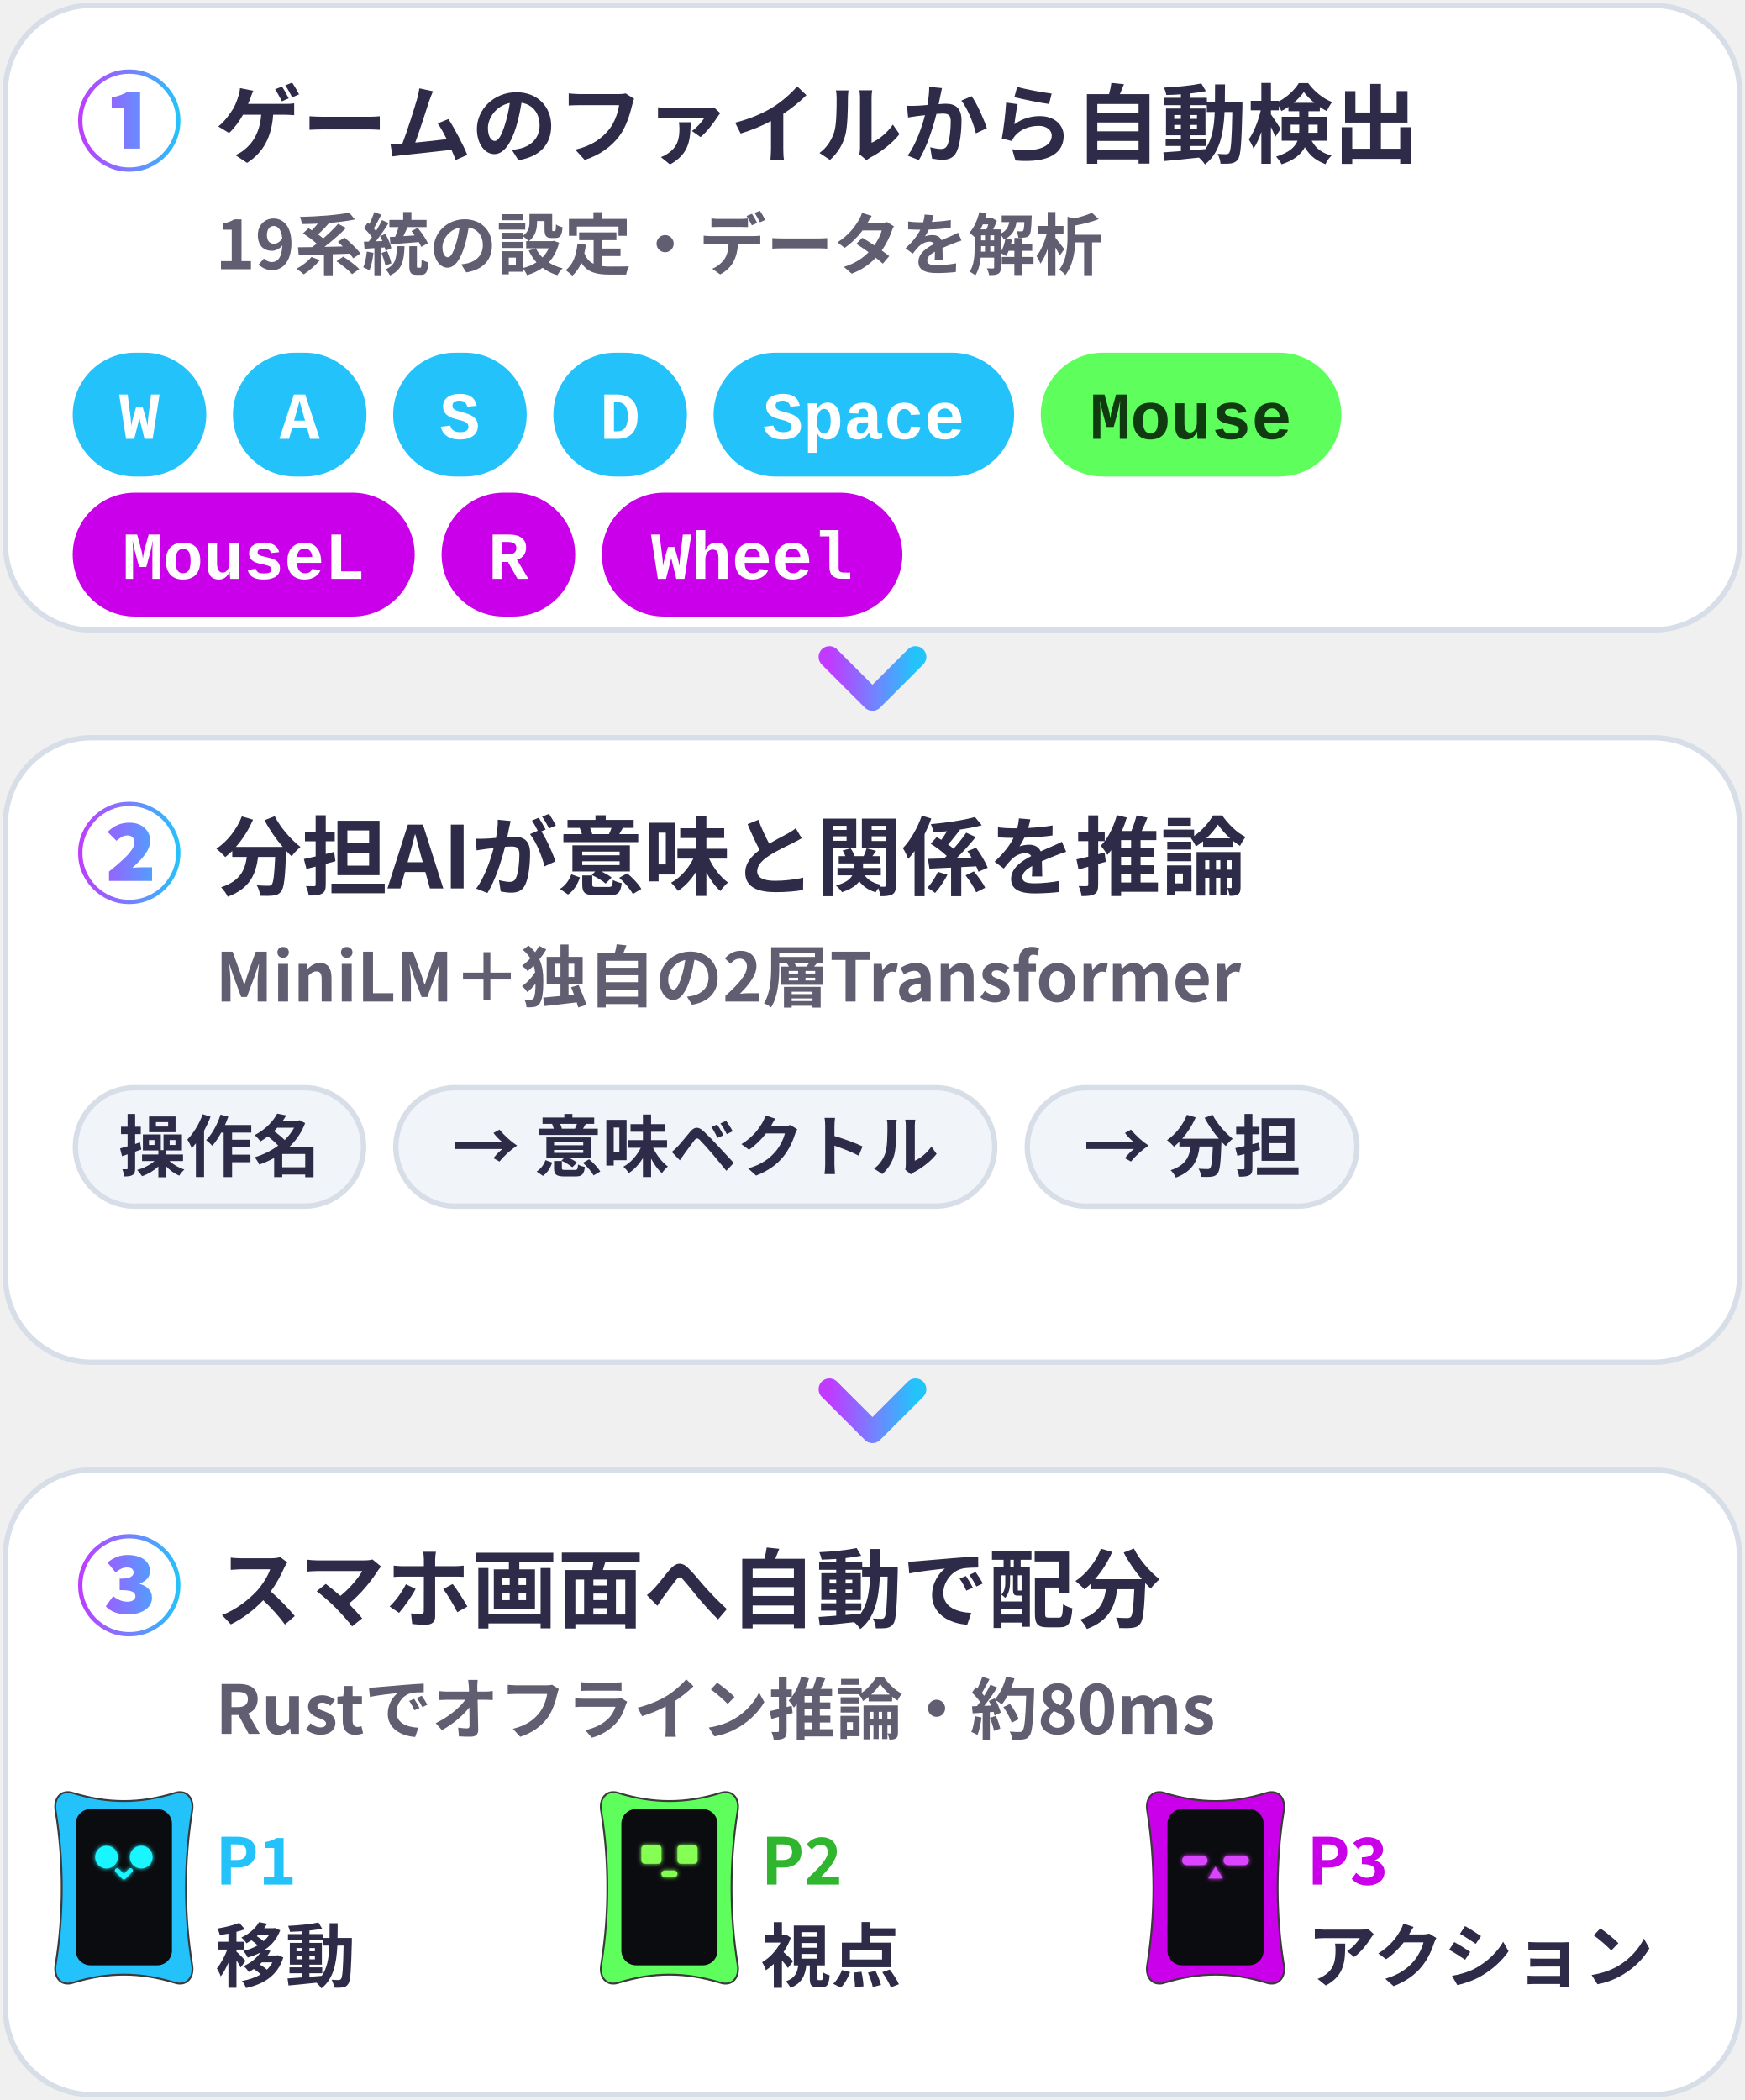
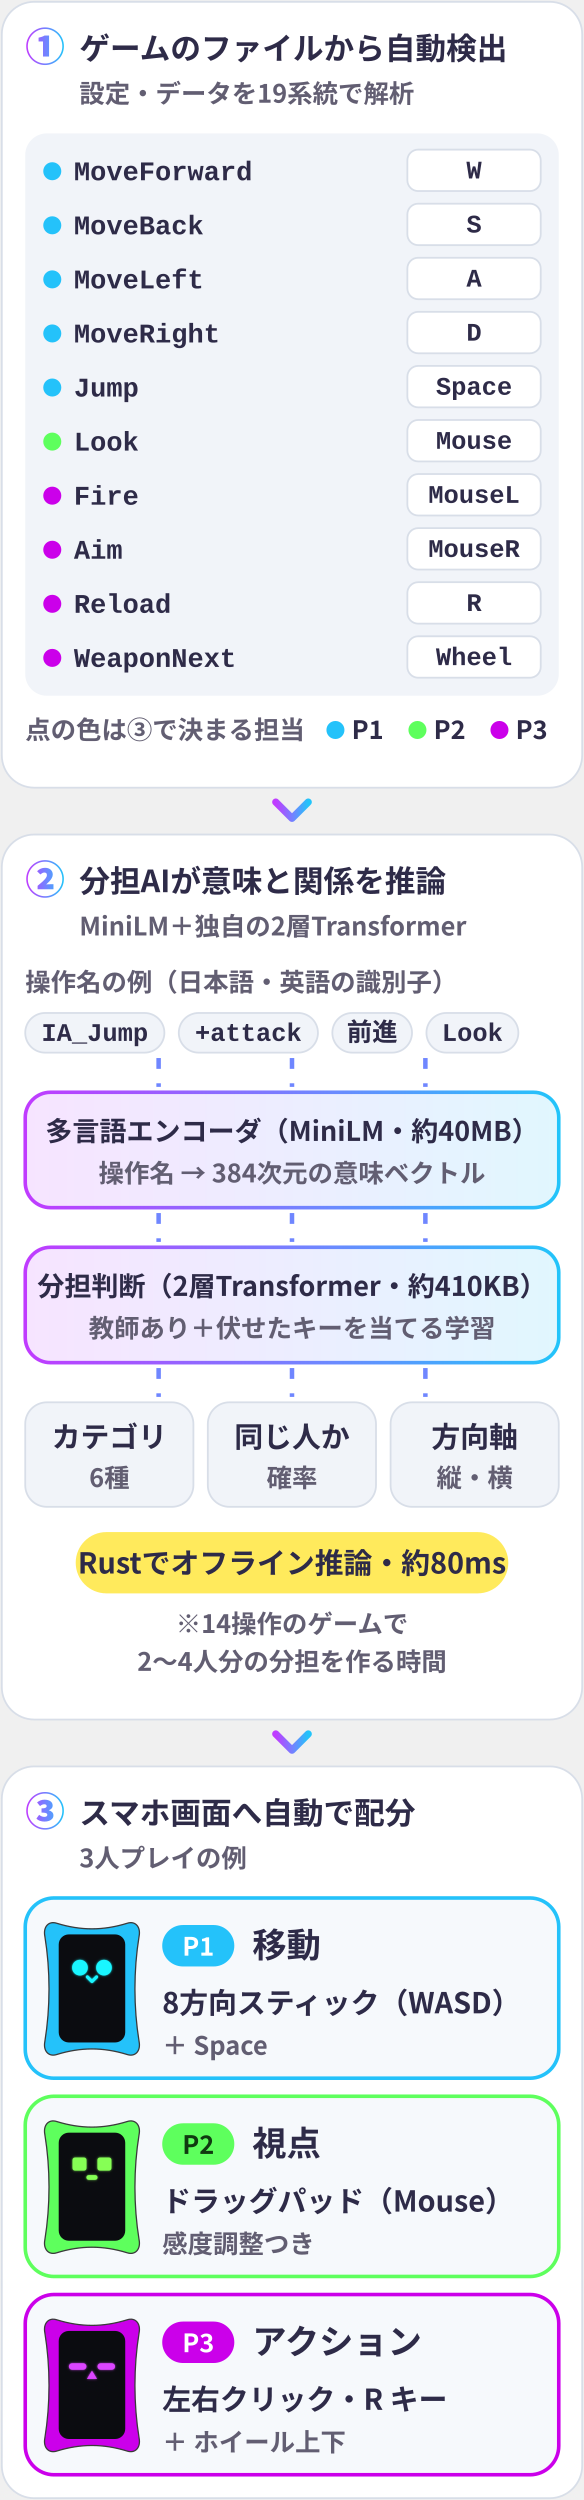
- <svg xmlns="http://www.w3.org/2000/svg" viewBox="0 0 324 390" width="324" height="390" role="img">
+ <svg xmlns="http://www.w3.org/2000/svg" viewBox="0 0 324 1387" width="324" height="1387" role="img">
  <defs>
    <filter id="glow" x="-30%" y="-30%" width="160%" height="160%">
      <feGaussianBlur stdDeviation="1.6" />
    </filter>
    <linearGradient id="brand" x1="0" y1="0" x2="1" y2="0">
      <stop offset="0" stop-color="#C03BFF" />
      <stop offset=".55" stop-color="#6F86FF" />
      <stop offset="1" stop-color="#22C4FA" />
    </linearGradient>
    <linearGradient id="bg" x1="0" y1="0" x2="1" y2="1">
      <stop offset="0" stop-color="#E8FAFF" />
      <stop offset="1" stop-color="#FFF5DC" />
    </linearGradient>
    <style>
.jp{font-family:'Hiragino Sans','Hiragino Kaku Gothic ProN','Yu Gothic UI','Yu Gothic','Meiryo','Noto Sans JP','Noto Sans CJK JP',sans-serif}
.disp{font-family:Impact,Haettenschweiler,'Anton','Arial Narrow Bold','Arial Black',sans-serif}
.gh{font-family:-apple-system,BlinkMacSystemFont,'Segoe UI','Noto Sans',Helvetica,Arial,sans-serif}
.rnd{font-family:RcRounded,'Hiragino Maru Gothic ProN','Yu Gothic UI','Noto Sans JP',sans-serif}
.hand{font-family:RcHand,'Hiragino Maru Gothic ProN','Yu Gothic UI','Noto Sans JP',sans-serif}
.mono{font-family:ui-monospace,SFMono-Regular,'Cascadia Mono',Consolas,'Liberation Mono',monospace}

@keyframes bob{0%,100%{transform:translateY(0)}50%{transform:translateY(-5px)}}
@keyframes blink{0%,90%,100%{transform:scaleY(1)}94%{transform:scaleY(.12)}}
@keyframes flow{to{stroke-dashoffset:-28}}
@keyframes pulse{0%,100%{opacity:.55}50%{opacity:1}}
.bob{animation:bob 2.6s ease-in-out infinite}
.eyes{transform-box:fill-box;transform-origin:center;animation:blink 4.8s infinite}
.flow{stroke-dasharray:6 8;animation:flow 1.1s linear infinite}
.pulse{animation:pulse 2.4s ease-in-out infinite}
@media (prefers-reduced-motion:reduce){.bob,.eyes,.flow,.pulse{animation:none}}
</style>
  </defs>
-   <rect x="1" y="1" width="322" height="116" rx="16" fill="#FFFFFF" stroke="#D8DEE8" />
-   <path d="M24 31.9Q22.04 31.9 20.32 31.16Q18.6 30.43 17.29 29.11Q15.98 27.8 15.24 26.08Q14.5 24.36 14.5 22.4Q14.5 20.44 15.24 18.72Q15.97 17 17.29 15.69Q18.6 14.38 20.32 13.64Q22.04 12.9 24 12.9Q25.96 12.9 27.68 13.64Q29.4 14.37 30.71 15.69Q32.02 17 32.76 18.72Q33.5 20.44 33.5 22.4Q33.5 24.38 32.76 26.1Q32.02 27.82 30.7 29.13Q29.38 30.44 27.67 31.17Q25.96 31.9 24 31.9ZM24 31.1Q25.81 31.1 27.38 30.42Q28.96 29.74 30.15 28.55Q31.34 27.36 32.02 25.78Q32.7 24.21 32.7 22.4Q32.7 20.59 32.02 19.02Q31.34 17.44 30.15 16.25Q28.96 15.06 27.38 14.38Q25.81 13.7 24 13.7Q22.18 13.7 20.6 14.38Q19.03 15.06 17.84 16.26Q16.64 17.47 15.97 19.04Q15.3 20.61 15.3 22.4Q15.3 24.2 15.98 25.78Q16.66 27.36 17.85 28.55Q19.04 29.74 20.62 30.42Q22.19 31.1 24 31.1ZM22.96 27.6V20H20.74V18.1Q21.7 17.9 22.4 17.65Q23.1 17.4 23.74 17.02H26.02V27.6Z" fill="url(#brand)" />
-   <text x="40" y="29" class="jp" font-size="16" font-weight="900" fill="#2E2B48" text-anchor="start">ゲームのファイルから自動検出</text>
-   <text x="40" y="50" class="jp" font-size="12.5" font-weight="700" fill="#625E72" text-anchor="start">19系統の設定・データを解析</text>
-   <rect x="14" y="66" width="23.8" height="22" rx="11" fill="#24C2FA" stroke="#24C2FA" />
-   <text x="25.875" y="81.5" class="mono" font-size="12.5" font-weight="700" fill="#FFFFFF" text-anchor="middle">W</text>
-   <rect x="43.75" y="66" width="23.8" height="22" rx="11" fill="#24C2FA" stroke="#24C2FA" />
-   <text x="55.625" y="81.5" class="mono" font-size="12.5" font-weight="700" fill="#FFFFFF" text-anchor="middle">A</text>
-   <rect x="73.5" y="66" width="23.8" height="22" rx="11" fill="#24C2FA" stroke="#24C2FA" />
-   <text x="85.375" y="81.5" class="mono" font-size="12.5" font-weight="700" fill="#FFFFFF" text-anchor="middle">S</text>
-   <rect x="103.25" y="66" width="23.8" height="22" rx="11" fill="#24C2FA" stroke="#24C2FA" />
-   <text x="115.125" y="81.5" class="mono" font-size="12.5" font-weight="700" fill="#FFFFFF" text-anchor="middle">D</text>
-   <rect x="133.0" y="66" width="54.8" height="22" rx="11" fill="#24C2FA" stroke="#24C2FA" />
-   <text x="160.375" y="81.5" class="mono" font-size="12.5" font-weight="700" fill="#FFFFFF" text-anchor="middle">Space</text>
-   <rect x="193.75" y="66" width="54.8" height="22" rx="11" fill="#5EFF5D" stroke="#5EFF5D" />
-   <text x="221.125" y="81.5" class="mono" font-size="12.5" font-weight="700" fill="#103B10" text-anchor="middle">Mouse</text>
-   <rect x="14" y="92" width="62.5" height="22" rx="11" fill="#CB00EA" stroke="#CB00EA" />
-   <text x="45.25" y="107.5" class="mono" font-size="12.5" font-weight="700" fill="#FFFFFF" text-anchor="middle">MouseL</text>
-   <rect x="82.5" y="92" width="23.8" height="22" rx="11" fill="#CB00EA" stroke="#CB00EA" />
-   <text x="94.375" y="107.5" class="mono" font-size="12.5" font-weight="700" fill="#FFFFFF" text-anchor="middle">R</text>
-   <rect x="112.25" y="92" width="54.8" height="22" rx="11" fill="#CB00EA" stroke="#CB00EA" />
-   <text x="139.625" y="107.5" class="mono" font-size="12.5" font-weight="700" fill="#FFFFFF" text-anchor="middle">Wheel</text>
-   <path d="M154.0 122l8 8 8-8" fill="none" stroke="url(#brand)" stroke-width="4" stroke-linecap="round" stroke-linejoin="round" />
-   <rect x="1" y="137" width="322" height="116" rx="16" fill="#FFFFFF" stroke="#D8DEE8" />
-   <path d="M24 167.9Q22.04 167.9 20.32 167.16Q18.6 166.43 17.29 165.11Q15.98 163.8 15.24 162.08Q14.5 160.36 14.5 158.4Q14.5 156.44 15.24 154.72Q15.97 153 17.29 151.69Q18.6 150.38 20.32 149.64Q22.04 148.9 24 148.9Q25.96 148.9 27.68 149.64Q29.4 150.37 30.71 151.69Q32.02 153 32.76 154.72Q33.5 156.44 33.5 158.4Q33.5 160.38 32.76 162.1Q32.02 163.82 30.7 165.13Q29.38 166.44 27.67 167.17Q25.96 167.9 24 167.9ZM24 167.1Q25.81 167.1 27.38 166.42Q28.96 165.74 30.15 164.55Q31.34 163.36 32.02 161.78Q32.7 160.21 32.7 158.4Q32.7 156.59 32.02 155.02Q31.34 153.44 30.15 152.25Q28.96 151.06 27.38 150.38Q25.81 149.7 24 149.7Q22.18 149.7 20.6 150.38Q19.03 151.06 17.84 152.26Q16.64 153.47 15.97 155.04Q15.3 156.61 15.3 158.4Q15.3 160.2 15.98 161.78Q16.66 163.36 17.85 164.55Q19.04 165.74 20.62 166.42Q22.19 167.1 24 167.1ZM20.24 163.6V161.86Q21.6 160.76 22.66 159.8Q23.72 158.84 24.33 158.02Q24.94 157.2 24.94 156.5Q24.94 155.8 24.6 155.48Q24.26 155.16 23.64 155.16Q23.02 155.16 22.53 155.48Q22.04 155.8 21.62 156.14L19.98 154.5Q20.86 153.62 21.86 153.2Q22.86 152.78 24.01 152.78Q25.76 152.78 26.82 153.73Q27.88 154.68 27.88 156.2Q27.88 157.08 27.37 157.98Q26.86 158.88 26.1 159.69Q25.34 160.5 24.58 161.16Q25.02 161.12 25.58 161.09Q26.14 161.06 26.54 161.06H28.24V163.6Z" fill="url(#brand)" />
-   <text x="40" y="165" class="jp" font-size="16" font-weight="900" fill="#2E2B48" text-anchor="start">分担AIが意味と関係を推論</text>
-   <text x="40" y="186" class="jp" font-size="12.5" font-weight="700" fill="#625E72" text-anchor="start">MiniLM＋独自の2層Transformer</text>
-   <rect x="14" y="202" width="53.5" height="22" rx="11" fill="#F1F4F9" stroke="#D8DEE8" />
-   <text x="40.75" y="217.5" class="jp" font-size="12.5" font-weight="700" fill="#2E2B48" text-anchor="middle">操作名</text>
-   <rect x="73.5" y="202" width="111.2" height="22" rx="11" fill="#F1F4F9" stroke="#D8DEE8" />
-   <text x="129.125" y="217.5" class="jp" font-size="12.5" font-weight="700" fill="#2E2B48" text-anchor="middle">→ 意味ベクトル</text>
-   <rect x="190.75" y="202" width="61.2" height="22" rx="11" fill="#F1F4F9" stroke="#D8DEE8" />
-   <text x="221.375" y="217.5" class="jp" font-size="12.5" font-weight="700" fill="#2E2B48" text-anchor="middle">→ 分担</text>
-   <path d="M154.0 258l8 8 8-8" fill="none" stroke="url(#brand)" stroke-width="4" stroke-linecap="round" stroke-linejoin="round" />
-   <rect x="1" y="273" width="322" height="116" rx="16" fill="#FFFFFF" stroke="#D8DEE8" />
-   <path d="M24 303.9Q22.04 303.9 20.32 303.16Q18.6 302.42 17.29 301.11Q15.98 299.8 15.24 298.08Q14.5 296.36 14.5 294.4Q14.5 292.44 15.24 290.72Q15.98 289 17.29 287.69Q18.6 286.38 20.32 285.64Q22.04 284.9 24 284.9Q25.96 284.9 27.68 285.64Q29.4 286.38 30.71 287.69Q32.02 289 32.76 290.72Q33.5 292.44 33.5 294.4Q33.5 296.38 32.76 298.1Q32.02 299.82 30.7 301.13Q29.38 302.44 27.67 303.17Q25.96 303.9 24 303.9ZM24 303.1Q25.8 303.1 27.38 302.42Q28.96 301.74 30.15 300.55Q31.34 299.36 32.02 297.78Q32.7 296.2 32.7 294.4Q32.7 292.6 32.02 291.02Q31.34 289.44 30.15 288.25Q28.96 287.06 27.38 286.38Q25.8 285.7 24 285.7Q22.18 285.7 20.6 286.38Q19.02 287.06 17.83 288.26Q16.64 289.46 15.97 291.04Q15.3 292.62 15.3 294.4Q15.3 296.2 15.98 297.78Q16.66 299.36 17.85 300.55Q19.04 301.74 20.62 302.42Q22.2 303.1 24 303.1ZM23.72 299.84Q22.48 299.84 21.38 299.45Q20.28 299.06 19.64 298.32L21.02 296.42Q21.54 296.86 22.21 297.16Q22.88 297.46 23.66 297.46Q24.3 297.46 24.72 297.2Q25.14 296.94 25.14 296.48Q25.14 296.1 24.92 295.84Q24.7 295.58 24.07 295.44Q23.44 295.3 22.22 295.3V293.18Q23.68 293.18 24.24 292.88Q24.8 292.58 24.8 292.04Q24.8 291.58 24.5 291.34Q24.2 291.1 23.58 291.1Q23.02 291.1 22.51 291.33Q22 291.56 21.46 292.02L19.96 290.18Q20.78 289.5 21.7 289.14Q22.62 288.78 23.66 288.78Q25.56 288.78 26.7 289.57Q27.84 290.36 27.84 291.84Q27.84 292.58 27.37 293.14Q26.9 293.7 25.96 294.1V294.16Q26.96 294.44 27.59 295.08Q28.22 295.72 28.22 296.72Q28.22 297.72 27.6 298.42Q26.98 299.12 25.96 299.48Q24.94 299.84 23.72 299.84Z" fill="url(#brand)" />
-   <text x="40" y="301" class="jp" font-size="16" font-weight="900" fill="#2E2B48" text-anchor="start">スマホ画面へ自動で配分</text>
-   <text x="40" y="322" class="jp" font-size="12.5" font-weight="700" fill="#625E72" text-anchor="start">Rustでオフライン推論・約80ms</text>
-   <g transform="translate(10.6 332.0) scale(0.248)">
+   <rect x="1" y="1" width="322" height="436" rx="18" fill="#FFFFFF" stroke="#D8DEE8" />
+   <path d="M25 36.09Q22.85 36.09 20.95 35.28Q19.06 34.47 17.62 33.03Q16.18 31.58 15.36 29.69Q14.55 27.79 14.55 25.64Q14.55 23.49 15.36 21.59Q16.17 19.7 17.61 18.26Q19.06 16.82 20.95 16Q22.85 15.19 25 15.19Q27.15 15.19 29.05 16Q30.94 16.81 32.38 18.25Q33.82 19.7 34.64 21.59Q35.45 23.49 35.45 25.64Q35.45 27.82 34.64 29.71Q33.82 31.6 32.37 33.04Q30.92 34.48 29.04 35.29Q27.15 36.09 25 36.09ZM25 35.21Q26.99 35.21 28.72 34.46Q30.46 33.71 31.77 32.41Q33.07 31.1 33.82 29.36Q34.57 27.63 34.57 25.64Q34.57 23.65 33.82 21.92Q33.07 20.18 31.77 18.88Q30.46 17.57 28.72 16.82Q26.99 16.07 25 16.07Q22.99 16.07 21.26 16.82Q19.53 17.57 18.22 18.89Q16.91 20.21 16.17 21.94Q15.43 23.67 15.43 25.64Q15.43 27.62 16.18 29.36Q16.93 31.1 18.23 32.41Q19.54 33.71 21.28 34.46Q23.01 35.21 25 35.21ZM23.86 31.36V23H21.41V20.91Q22.47 20.69 23.24 20.41Q24.01 20.14 24.71 19.72H27.22V31.36Z" fill="url(#brand)" />
+   <text x="44" y="33" class="jp" font-size="17" font-weight="900" fill="#2E2B48" text-anchor="start">ゲームのファイルから自動検出</text>
+   <text x="44" y="57" class="jp" font-size="14.1" font-weight="700" fill="#625E72" text-anchor="start">設定・データを19系統で解析</text>
+   <rect x="14" y="74" width="296" height="312" rx="12" fill="#F1F4F9" />
+   <circle cx="29.0" cy="95" r="5" fill="#24C2FA" />
+   <text x="41.0" y="100" class="mono" font-size="15" font-weight="600" fill="#2E2B48" text-anchor="start">MoveForward</text>
+   <rect x="226.0" y="83" width="74" height="23" rx="6" fill="#FFFFFF" stroke="#D8DEE8" />
+   <text x="263.0" y="99" class="mono" font-size="14.1" font-weight="700" fill="#2E2B48" text-anchor="middle">W</text>
+   <circle cx="29.0" cy="125" r="5" fill="#24C2FA" />
+   <text x="41.0" y="130" class="mono" font-size="15" font-weight="600" fill="#2E2B48" text-anchor="start">MoveBack</text>
+   <rect x="226.0" y="113" width="74" height="23" rx="6" fill="#FFFFFF" stroke="#D8DEE8" />
+   <text x="263.0" y="129" class="mono" font-size="14.1" font-weight="700" fill="#2E2B48" text-anchor="middle">S</text>
+   <circle cx="29.0" cy="155" r="5" fill="#24C2FA" />
+   <text x="41.0" y="160" class="mono" font-size="15" font-weight="600" fill="#2E2B48" text-anchor="start">MoveLeft</text>
+   <rect x="226.0" y="143" width="74" height="23" rx="6" fill="#FFFFFF" stroke="#D8DEE8" />
+   <text x="263.0" y="159" class="mono" font-size="14.1" font-weight="700" fill="#2E2B48" text-anchor="middle">A</text>
+   <circle cx="29.0" cy="185" r="5" fill="#24C2FA" />
+   <text x="41.0" y="190" class="mono" font-size="15" font-weight="600" fill="#2E2B48" text-anchor="start">MoveRight</text>
+   <rect x="226.0" y="173" width="74" height="23" rx="6" fill="#FFFFFF" stroke="#D8DEE8" />
+   <text x="263.0" y="189" class="mono" font-size="14.1" font-weight="700" fill="#2E2B48" text-anchor="middle">D</text>
+   <circle cx="29.0" cy="215" r="5" fill="#24C2FA" />
+   <text x="41.0" y="220" class="mono" font-size="15" font-weight="600" fill="#2E2B48" text-anchor="start">Jump</text>
+   <rect x="226.0" y="203" width="74" height="23" rx="6" fill="#FFFFFF" stroke="#D8DEE8" />
+   <text x="263.0" y="219" class="mono" font-size="14.1" font-weight="700" fill="#2E2B48" text-anchor="middle">Space</text>
+   <circle cx="29.0" cy="245" r="5" fill="#5EFF5D" />
+   <text x="41.0" y="250" class="mono" font-size="15" font-weight="600" fill="#2E2B48" text-anchor="start">Look</text>
+   <rect x="226.0" y="233" width="74" height="23" rx="6" fill="#FFFFFF" stroke="#D8DEE8" />
+   <text x="263.0" y="249" class="mono" font-size="14.1" font-weight="700" fill="#2E2B48" text-anchor="middle">Mouse</text>
+   <circle cx="29.0" cy="275" r="5" fill="#CB00EA" />
+   <text x="41.0" y="280" class="mono" font-size="15" font-weight="600" fill="#2E2B48" text-anchor="start">Fire</text>
+   <rect x="226.0" y="263" width="74" height="23" rx="6" fill="#FFFFFF" stroke="#D8DEE8" />
+   <text x="263.0" y="279" class="mono" font-size="14.1" font-weight="700" fill="#2E2B48" text-anchor="middle">MouseL</text>
+   <circle cx="29.0" cy="305" r="5" fill="#CB00EA" />
+   <text x="41.0" y="310" class="mono" font-size="15" font-weight="600" fill="#2E2B48" text-anchor="start">Aim</text>
+   <rect x="226.0" y="293" width="74" height="23" rx="6" fill="#FFFFFF" stroke="#D8DEE8" />
+   <text x="263.0" y="309" class="mono" font-size="14.1" font-weight="700" fill="#2E2B48" text-anchor="middle">MouseR</text>
+   <circle cx="29.0" cy="335" r="5" fill="#CB00EA" />
+   <text x="41.0" y="340" class="mono" font-size="15" font-weight="600" fill="#2E2B48" text-anchor="start">Reload</text>
+   <rect x="226.0" y="323" width="74" height="23" rx="6" fill="#FFFFFF" stroke="#D8DEE8" />
+   <text x="263.0" y="339" class="mono" font-size="14.1" font-weight="700" fill="#2E2B48" text-anchor="middle">R</text>
+   <circle cx="29.0" cy="365" r="5" fill="#CB00EA" />
+   <text x="41.0" y="370" class="mono" font-size="15" font-weight="600" fill="#2E2B48" text-anchor="start">WeaponNext</text>
+   <rect x="226.0" y="353" width="74" height="23" rx="6" fill="#FFFFFF" stroke="#D8DEE8" />
+   <text x="263.0" y="369" class="mono" font-size="14.1" font-weight="700" fill="#2E2B48" text-anchor="middle">Wheel</text>
+   <text x="14" y="410" class="jp" font-size="14.1" font-weight="700" fill="#625E72" text-anchor="start">点の色は③で決まる担当</text>
+   <circle cx="186.1" cy="405" r="5" fill="#24C2FA" />
+   <text x="195.1" y="410" class="jp" font-size="14.1" font-weight="800" fill="#2E2B48" text-anchor="start">P1</text>
+   <circle cx="231.6" cy="405" r="5" fill="#5EFF5D" />
+   <text x="240.584" y="410" class="jp" font-size="14.1" font-weight="800" fill="#2E2B48" text-anchor="start">P2</text>
+   <circle cx="277.1" cy="405" r="5" fill="#CB00EA" />
+   <text x="286.068" y="410" class="jp" font-size="14.1" font-weight="800" fill="#2E2B48" text-anchor="start">P3</text>
+   <path d="M153.0 445l9 9 9-9" fill="none" stroke="url(#brand)" stroke-width="4" stroke-linecap="round" stroke-linejoin="round" />
+   <rect x="1" y="463" width="322" height="491" rx="18" fill="#FFFFFF" stroke="#D8DEE8" />
+   <path d="M25 498.09Q22.85 498.09 20.95 497.28Q19.06 496.47 17.62 495.03Q16.18 493.58 15.36 491.69Q14.55 489.79 14.55 487.64Q14.55 485.49 15.36 483.59Q16.17 481.7 17.61 480.26Q19.06 478.82 20.95 478Q22.85 477.19 25 477.19Q27.15 477.19 29.05 478Q30.94 478.81 32.38 480.25Q33.82 481.7 34.64 483.59Q35.45 485.49 35.45 487.64Q35.45 489.82 34.64 491.71Q33.82 493.6 32.37 495.04Q30.92 496.48 29.04 497.29Q27.15 498.09 25 498.09ZM25 497.21Q26.99 497.21 28.72 496.46Q30.46 495.71 31.77 494.4Q33.07 493.1 33.82 491.36Q34.57 489.63 34.57 487.64Q34.57 485.65 33.82 483.92Q33.07 482.18 31.77 480.88Q30.46 479.57 28.72 478.82Q26.99 478.07 25 478.07Q22.99 478.07 21.26 478.82Q19.53 479.57 18.22 480.89Q16.91 482.21 16.17 483.94Q15.43 485.67 15.43 487.64Q15.43 489.62 16.18 491.36Q16.93 493.1 18.23 494.4Q19.54 495.71 21.28 496.46Q23.01 497.21 25 497.21ZM20.86 493.36V491.45Q22.36 490.24 23.53 489.18Q24.69 488.12 25.36 487.22Q26.03 486.32 26.03 485.55Q26.03 484.78 25.66 484.43Q25.29 484.08 24.6 484.08Q23.92 484.08 23.38 484.43Q22.84 484.78 22.38 485.15L20.58 483.35Q21.55 482.38 22.65 481.92Q23.75 481.46 25.01 481.46Q26.94 481.46 28.1 482.5Q29.27 483.55 29.27 485.22Q29.27 486.19 28.71 487.18Q28.15 488.17 27.31 489.06Q26.47 489.95 25.64 490.68Q26.12 490.63 26.74 490.6Q27.35 490.57 27.79 490.57H29.66V493.36Z" fill="url(#brand)" />
+   <text x="44" y="495" class="jp" font-size="17" font-weight="900" fill="#2E2B48" text-anchor="start">分担AIが意味と関係を推論</text>
+   <text x="44" y="519" class="jp" font-size="14.1" font-weight="700" fill="#625E72" text-anchor="start">MiniLM＋独自の2層Transformer</text>
+   <text x="14" y="550" class="jp" font-size="14.1" font-weight="700" fill="#625E72" text-anchor="start">操作名の例（日本語・英語の識別子）</text>
+   <rect x="14" y="562" width="77.2" height="22" rx="11" fill="#F1F4F9" stroke="#D8DEE8" />
+   <text x="52.597" y="577.5" class="mono" font-size="14.1" font-weight="700" fill="#2E2B48" text-anchor="middle">IA_Jump</text>
+   <rect x="99.194" y="562" width="77.2" height="22" rx="11" fill="#F1F4F9" stroke="#D8DEE8" />
+   <text x="137.791" y="577.5" class="mono" font-size="14.1" font-weight="700" fill="#2E2B48" text-anchor="middle">+attack</text>
+   <rect x="184.388" y="562" width="44.2" height="22" rx="11" fill="#F1F4F9" stroke="#D8DEE8" />
+   <text x="206.488" y="577.5" class="mono" font-size="14.1" font-weight="700" fill="#2E2B48" text-anchor="middle">前進</text>
+   <rect x="236.588" y="562" width="51.0" height="22" rx="11" fill="#F1F4F9" stroke="#D8DEE8" />
+   <text x="262.072" y="577.5" class="mono" font-size="14.1" font-weight="700" fill="#2E2B48" text-anchor="middle">Look</text>
+   <path d="M88.0 587V603" stroke="#6F86FF" stroke-width="2.5" class="flow" style="animation-delay:0.00s" />
+   <path d="M162.0 587V603" stroke="#6F86FF" stroke-width="2.5" class="flow" style="animation-delay:0.15s" />
+   <path d="M236.0 587V603" stroke="#6F86FF" stroke-width="2.5" class="flow" style="animation-delay:0.30s" />
+   <rect x="14" y="606" width="296" height="64" rx="14" fill="url(#brand)" opacity=".14" />
+   <rect x="14" y="606" width="296" height="64" rx="14" fill="none" stroke="url(#brand)" stroke-width="2" />
+   <text x="162.0" y="633" class="jp" font-size="15" font-weight="900" fill="#2E2B48" text-anchor="middle" textLength="245" lengthAdjust="spacingAndGlyphs">多言語エンコーダ（MiniLM・約40MB）</text>
+   <text x="162.0" y="656" class="jp" font-size="14.1" font-weight="700" fill="#625E72" text-anchor="middle">操作名 → 384次元の意味ベクトル</text>
+   <path d="M88.0 673V689" stroke="#6F86FF" stroke-width="2.5" class="flow" style="animation-delay:0.00s" />
+   <path d="M162.0 673V689" stroke="#6F86FF" stroke-width="2.5" class="flow" style="animation-delay:0.15s" />
+   <path d="M236.0 673V689" stroke="#6F86FF" stroke-width="2.5" class="flow" style="animation-delay:0.30s" />
+   <rect x="14" y="692" width="296" height="64" rx="14" fill="url(#brand)" opacity=".14" />
+   <rect x="14" y="692" width="296" height="64" rx="14" fill="none" stroke="url(#brand)" stroke-width="2" />
+   <text x="162.0" y="719" class="jp" font-size="15" font-weight="900" fill="#2E2B48" text-anchor="middle" textLength="259" lengthAdjust="spacingAndGlyphs">分担判断（2層Transformer・約410KB）</text>
+   <text x="162.0" y="742" class="jp" font-size="14.1" font-weight="700" fill="#625E72" text-anchor="middle">教師あり＋伏せたキーを当てる学習</text>
+   <path d="M88.0 759V775" stroke="#6F86FF" stroke-width="2.5" class="flow" style="animation-delay:0.00s" />
+   <path d="M162.0 759V775" stroke="#6F86FF" stroke-width="2.5" class="flow" style="animation-delay:0.15s" />
+   <path d="M236.0 759V775" stroke="#6F86FF" stroke-width="2.5" class="flow" style="animation-delay:0.30s" />
+   <rect x="14.0" y="778" width="93.3" height="58" rx="12" fill="#F1F4F9" stroke="#D8DEE8" />
+   <text x="60.667" y="803" class="jp" font-size="16" font-weight="800" fill="#2E2B48" text-anchor="middle">カテゴリ</text>
+   <text x="60.667" y="825" class="jp" font-size="14.1" font-weight="700" fill="#625E72" text-anchor="middle">6種</text>
+   <rect x="115.3" y="778" width="93.3" height="58" rx="12" fill="#F1F4F9" stroke="#D8DEE8" />
+   <text x="162.0" y="803" class="jp" font-size="16" font-weight="800" fill="#2E2B48" text-anchor="middle">同じ人か</text>
+   <text x="162.0" y="825" class="jp" font-size="14.1" font-weight="700" fill="#625E72" text-anchor="middle">確率</text>
+   <rect x="216.7" y="778" width="93.3" height="58" rx="12" fill="#F1F4F9" stroke="#D8DEE8" />
+   <text x="263.333" y="803" class="jp" font-size="16" font-weight="800" fill="#2E2B48" text-anchor="middle">方向軸</text>
+   <text x="263.333" y="825" class="jp" font-size="14.1" font-weight="700" fill="#625E72" text-anchor="middle">縦・横</text>
+   <rect x="42.0" y="850" width="240" height="34" rx="17" fill="#FFE84A" opacity=".9" />
+   <text x="162.0" y="873" class="jp" font-size="16" font-weight="900" fill="#2E2B48" text-anchor="middle" textLength="199" lengthAdjust="spacingAndGlyphs">Rustでオフライン推論・約80ms</text>
+   <text x="162.0" y="906" class="jp" font-size="14.1" font-weight="600" fill="#625E72" text-anchor="middle">※14操作のゲームで</text>
+   <text x="162.0" y="927" class="jp" font-size="14.1" font-weight="600" fill="#625E72" text-anchor="middle">2〜4人分の分担を作る時間</text>
+   <path d="M153.0 962l9 9 9-9" fill="none" stroke="url(#brand)" stroke-width="4" stroke-linecap="round" stroke-linejoin="round" />
+   <rect x="1" y="980" width="322" height="406" rx="18" fill="#FFFFFF" stroke="#D8DEE8" />
+   <path d="M25 1015.09Q22.84 1015.09 20.95 1014.28Q19.06 1013.46 17.62 1012.02Q16.18 1010.58 15.36 1008.69Q14.55 1006.8 14.55 1004.64Q14.55 1002.48 15.36 1000.59Q16.18 998.7 17.62 997.26Q19.06 995.82 20.95 995Q22.84 994.19 25 994.19Q27.16 994.19 29.05 995Q30.94 995.82 32.38 997.26Q33.82 998.7 34.64 1000.59Q35.45 1002.48 35.45 1004.64Q35.45 1006.82 34.64 1008.71Q33.82 1010.6 32.37 1012.04Q30.92 1013.48 29.04 1014.29Q27.16 1015.09 25 1015.09ZM25 1014.21Q26.98 1014.21 28.72 1013.46Q30.46 1012.71 31.77 1011.4Q33.07 1010.1 33.82 1008.36Q34.57 1006.62 34.57 1004.64Q34.57 1002.66 33.82 1000.92Q33.07 999.18 31.77 997.88Q30.46 996.57 28.72 995.82Q26.98 995.07 25 995.07Q23 995.07 21.26 995.82Q19.52 996.57 18.21 997.89Q16.9 999.21 16.17 1000.94Q15.43 1002.68 15.43 1004.64Q15.43 1006.62 16.18 1008.36Q16.93 1010.1 18.23 1011.4Q19.54 1012.71 21.28 1013.46Q23.02 1014.21 25 1014.21ZM24.69 1010.62Q23.33 1010.62 22.12 1010.19Q20.91 1009.77 20.2 1008.95L21.72 1006.86Q22.29 1007.35 23.03 1007.68Q23.77 1008.01 24.63 1008.01Q25.33 1008.01 25.79 1007.72Q26.25 1007.43 26.25 1006.93Q26.25 1006.51 26.01 1006.22Q25.77 1005.94 25.08 1005.78Q24.38 1005.63 23.04 1005.63V1003.3Q24.65 1003.3 25.26 1002.97Q25.88 1002.64 25.88 1002.04Q25.88 1001.54 25.55 1001.27Q25.22 1001.01 24.54 1001.01Q23.92 1001.01 23.36 1001.26Q22.8 1001.52 22.21 1002.02L20.56 1000Q21.46 999.25 22.47 998.85Q23.48 998.46 24.63 998.46Q26.72 998.46 27.97 999.33Q29.22 1000.2 29.22 1001.82Q29.22 1002.64 28.71 1003.25Q28.19 1003.87 27.16 1004.31V1004.38Q28.26 1004.68 28.95 1005.39Q29.64 1006.09 29.64 1007.19Q29.64 1008.29 28.96 1009.06Q28.28 1009.83 27.16 1010.23Q26.03 1010.62 24.69 1010.62Z" fill="url(#brand)" />
+   <text x="44" y="1012" class="jp" font-size="17" font-weight="900" fill="#2E2B48" text-anchor="start">スマホ画面へ自動で配分</text>
+   <text x="44" y="1036" class="jp" font-size="14.1" font-weight="700" fill="#625E72" text-anchor="start">3人プレイの例</text>
+   <rect x="14" y="1053" width="296" height="100" rx="16" fill="#F6F9FC" stroke="#24C2FA" stroke-width="2" />
+   <g transform="translate(25.4 1065.0) scale(0.5125)">
    <g class="bob" style="animation-delay:0.00s">
      <path d="M12 4C38 12 62 12 88 4C97 1 103 8 101 18C95 55 95 95 101 132C103 142 97 149 88 146C62 138 38 138 12 146C3 149-3 142-1 132C5 95 5 55-1 18C-3 8 3 1 12 4Z" fill="#24C2FA" stroke="#3A3A3A" stroke-width="1.4" />
      <rect x="14" y="16" width="72" height="117" rx="11" fill="#0B0C10" />
      <g filter="url(#glow)" aria-hidden="true" transform="translate(0 6)">
        <g class="eyes" style="animation-delay:0.00s">
          <circle cx="37" cy="46" r="8.5" fill="#19F6FF" />
          <circle cx="63" cy="46" r="8.5" fill="#19F6FF" />
        </g>
        <path d="M45 56l5 5 5-5" fill="none" stroke="#19F6FF" stroke-width="3.4" stroke-linecap="round" stroke-linejoin="round" />
      </g>
      <g transform="translate(0 6)">
        <g class="eyes" style="animation-delay:0.00s">
          <circle cx="37" cy="46" r="8.5" fill="#19F6FF" />
          <circle cx="63" cy="46" r="8.5" fill="#19F6FF" />
        </g>
        <path d="M45 56l5 5 5-5" fill="none" stroke="#19F6FF" stroke-width="3.4" stroke-linecap="round" stroke-linejoin="round" />
      </g>
    </g>
  </g>
-   <text x="40.0" y="350" class="jp" font-size="12" font-weight="900" fill="#24C2FA" text-anchor="start">P1</text>
-   <text x="40.0" y="368" class="jp" font-size="13" font-weight="800" fill="#2E2B48" text-anchor="start">移動</text>
-   <g transform="translate(111.9 332.0) scale(0.248)">
+   <rect x="90" y="1068" width="40" height="23" rx="11.5" fill="#24C2FA" />
+   <text x="110.0" y="1085" class="jp" font-size="14.1" font-weight="900" fill="#FFFFFF" text-anchor="middle">P1</text>
+   <text x="140" y="1086" class="jp" font-size="19" font-weight="900" fill="#2E2B48" text-anchor="start">移動</text>
+   <text x="90" y="1117" class="jp" font-size="16" font-weight="700" fill="#2E2B48" text-anchor="start">8方向スティック（WASD）</text>
+   <text x="90" y="1140" class="jp" font-size="14.1" font-weight="700" fill="#625E72" text-anchor="start">＋ Space</text>
+   <rect x="14" y="1163" width="296" height="100" rx="16" fill="#F6F9FC" stroke="#5EFF5D" stroke-width="2" />
+   <g transform="translate(25.4 1175.0) scale(0.5125)">
    <g class="bob" style="animation-delay:0.40s">
      <path d="M12 4C38 12 62 12 88 4C97 1 103 8 101 18C95 55 95 95 101 132C103 142 97 149 88 146C62 138 38 138 12 146C3 149-3 142-1 132C5 95 5 55-1 18C-3 8 3 1 12 4Z" fill="#5EFF5D" stroke="#3A3A3A" stroke-width="1.4" />
      <rect x="14" y="16" width="72" height="117" rx="11" fill="#0B0C10" />
      <g filter="url(#glow)" aria-hidden="true" transform="translate(0 6)">
        <g class="eyes" style="animation-delay:0.68s">
          <rect x="29" y="37" width="15" height="14" rx="2.5" fill="#86FF55" />
          <rect x="56" y="37" width="15" height="14" rx="2.5" fill="#86FF55" />
        </g>
        <rect x="44" y="56" width="12" height="5" rx="2.5" fill="#86FF55" />
      </g>
      <g transform="translate(0 6)">
        <g class="eyes" style="animation-delay:0.68s">
          <rect x="29" y="37" width="15" height="14" rx="2.5" fill="#86FF55" />
          <rect x="56" y="37" width="15" height="14" rx="2.5" fill="#86FF55" />
        </g>
        <rect x="44" y="56" width="12" height="5" rx="2.5" fill="#86FF55" />
      </g>
    </g>
  </g>
-   <text x="141.333" y="350" class="jp" font-size="12" font-weight="900" fill="#2FB52E" text-anchor="start">P2</text>
-   <text x="141.333" y="368" class="jp" font-size="13" font-weight="800" fill="#2E2B48" text-anchor="start">視点</text>
-   <g transform="translate(213.3 332.0) scale(0.248)">
+   <rect x="90" y="1178" width="40" height="23" rx="11.5" fill="#5EFF5D" />
+   <text x="110.0" y="1195" class="jp" font-size="14.1" font-weight="900" fill="#103B10" text-anchor="middle">P2</text>
+   <text x="140" y="1196" class="jp" font-size="19" font-weight="900" fill="#2E2B48" text-anchor="start">視点</text>
+   <text x="90" y="1227" class="jp" font-size="16" font-weight="700" fill="#2E2B48" text-anchor="start">ドラッグパッド（Mouse）</text>
+   <text x="90" y="1250" class="jp" font-size="14.1" font-weight="700" fill="#625E72" text-anchor="start">感度調整つき</text>
+   <rect x="14" y="1273" width="296" height="100" rx="16" fill="#F6F9FC" stroke="#CB00EA" stroke-width="2" />
+   <g transform="translate(25.4 1285.0) scale(0.5125)">
    <g class="bob" style="animation-delay:0.80s">
      <path d="M12 4C38 12 62 12 88 4C97 1 103 8 101 18C95 55 95 95 101 132C103 142 97 149 88 146C62 138 38 138 12 146C3 149-3 142-1 132C5 95 5 55-1 18C-3 8 3 1 12 4Z" fill="#CB00EA" stroke="#3A3A3A" stroke-width="1.4" />
      <rect x="14" y="16" width="72" height="117" rx="11" fill="#0B0C10" />
      <g filter="url(#glow)" aria-hidden="true" transform="translate(0 6)">
        <g class="eyes" style="animation-delay:1.36s">
          <rect x="25" y="45" width="19" height="7" rx="3.5" fill="#DC45FF" />
          <rect x="56" y="45" width="19" height="7" rx="3.5" fill="#DC45FF" />
        </g>
        <path d="M50 53l-5.5 9h11z" fill="#DC45FF" />
      </g>
      <g transform="translate(0 6)">
        <g class="eyes" style="animation-delay:1.36s">
          <rect x="25" y="45" width="19" height="7" rx="3.5" fill="#DC45FF" />
          <rect x="56" y="45" width="19" height="7" rx="3.5" fill="#DC45FF" />
        </g>
        <path d="M50 53l-5.5 9h11z" fill="#DC45FF" />
      </g>
    </g>
  </g>
-   <text x="242.667" y="350" class="jp" font-size="12" font-weight="900" fill="#CB00EA" text-anchor="start">P3</text>
-   <text x="242.667" y="368" class="jp" font-size="13" font-weight="800" fill="#2E2B48" text-anchor="start">アクション</text>
+   <rect x="90" y="1288" width="40" height="23" rx="11.5" fill="#CB00EA" />
+   <text x="110.0" y="1305" class="jp" font-size="14.1" font-weight="900" fill="#FFFFFF" text-anchor="middle">P3</text>
+   <text x="140" y="1306" class="jp" font-size="19" font-weight="900" fill="#2E2B48" text-anchor="start">アクション</text>
+   <text x="90" y="1337" class="jp" font-size="16" font-weight="700" fill="#2E2B48" text-anchor="start">左右クリック・R キー</text>
+   <text x="90" y="1360" class="jp" font-size="14.1" font-weight="700" fill="#625E72" text-anchor="start">＋ ホイール上下</text>
</svg>
